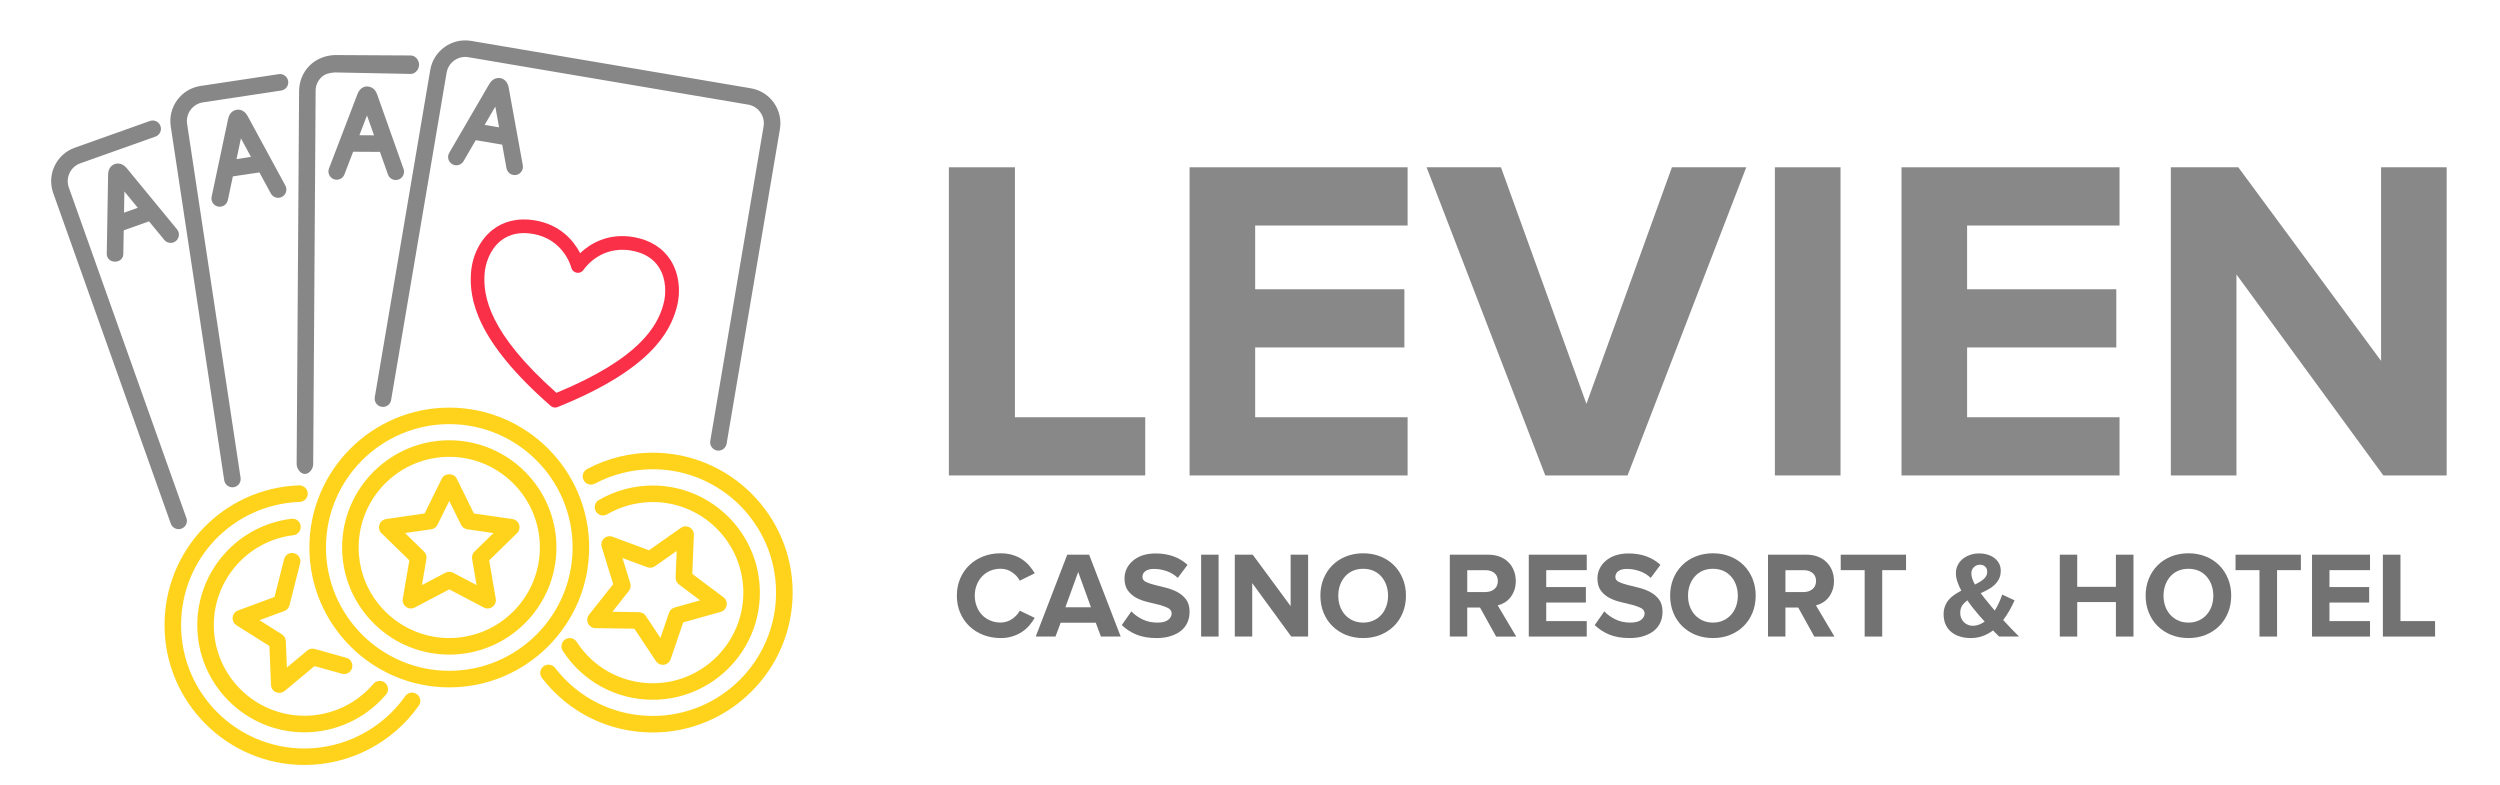
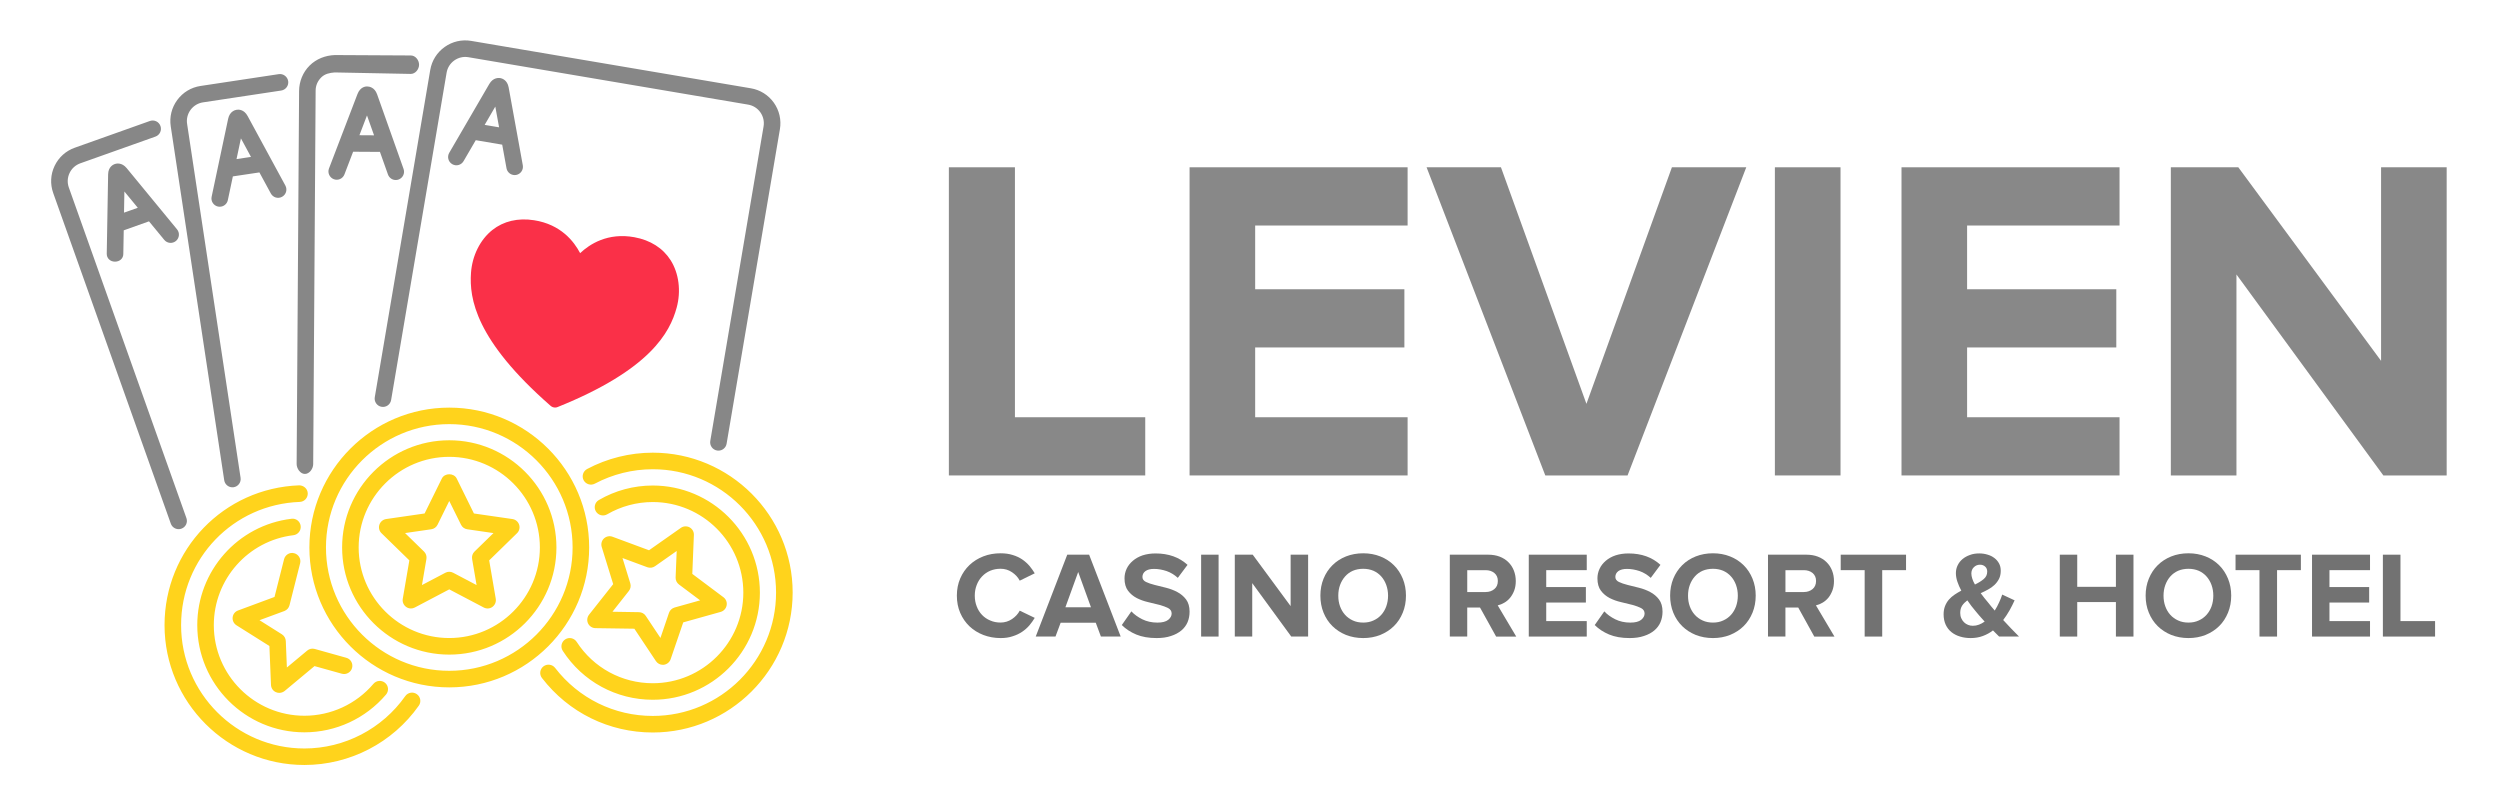
<svg xmlns="http://www.w3.org/2000/svg" version="1.1" id="Layer_1" x="0px" y="0px" width="134.5px" height="42.182px" viewBox="0 1.182 134.5 42.182" enable-background="new 0 1.182 134.5 42.182" xml:space="preserve">
  <g>
    <g>
      <g>
-         <g>
-           <path fill="#FA3048" d="M29.865,23.108c-0.087,0-0.173-0.031-0.241-0.091c-4.045-3.536-4.382-5.779-4.284-7.159      c0.065-0.921,0.493-1.78,1.145-2.299c0.604-0.48,1.382-0.665,2.252-0.528c1.439,0.226,2.149,1.145,2.474,1.771      c0.512-0.485,1.487-1.118,2.917-0.858l0,0c0.864,0.158,1.54,0.587,1.954,1.241c0.444,0.705,0.565,1.657,0.323,2.546      c-0.362,1.335-1.42,3.342-6.403,5.349C29.958,23.1,29.911,23.108,29.865,23.108z M26.942,14.135      c-0.582,0.463-0.832,1.22-0.871,1.775c-0.086,1.205,0.226,3.174,3.865,6.406c4.498-1.854,5.443-3.609,5.759-4.775      c0.146-0.537,0.161-1.334-0.236-1.963c-0.303-0.481-0.797-0.789-1.463-0.91c-1.692-0.31-2.56,0.972-2.598,1.027      c-0.08,0.122-0.222,0.188-0.37,0.159c-0.143-0.024-0.258-0.13-0.292-0.272c-0.017-0.063-0.418-1.559-2.113-1.824      C28.014,13.663,27.429,13.747,26.942,14.135z" />
-         </g>
+         <path fill="#FA3048" d="M29.865,23.108c-0.087,0-0.173-0.031-0.241-0.091c-4.045-3.536-4.382-5.779-4.284-7.159     c0.065-0.921,0.493-1.78,1.145-2.299c0.604-0.48,1.382-0.665,2.252-0.528c1.439,0.226,2.149,1.145,2.474,1.771     c0.512-0.485,1.487-1.118,2.917-0.858l0,0c0.864,0.158,1.54,0.587,1.954,1.241c0.444,0.705,0.565,1.657,0.323,2.546     c-0.362,1.335-1.42,3.342-6.403,5.349C29.958,23.1,29.911,23.108,29.865,23.108z" />
      </g>
    </g>
+   </g>
+   <g>
+     <g>
+       <path fill="#878787" d="M9.61,29.651c-0.183,0-0.355-0.113-0.42-0.296L2.863,11.567c-0.17-0.48-0.146-0.998,0.074-1.458    C3.156,9.648,3.542,9.3,4.022,9.13l4.042-1.439c0.233-0.082,0.487,0.038,0.569,0.271c0.083,0.231-0.039,0.487-0.27,0.569    L4.321,9.968c-0.257,0.092-0.462,0.277-0.578,0.522c-0.117,0.246-0.131,0.523-0.04,0.779l6.327,17.788    c0.082,0.232-0.039,0.486-0.271,0.568C9.71,29.643,9.659,29.651,9.61,29.651z M12.502,27.399c-0.215,0-0.405-0.158-0.439-0.379    L9.186,7.98C9.11,7.475,9.234,6.972,9.537,6.561c0.303-0.41,0.748-0.679,1.252-0.754l4.208-0.636    c0.236-0.038,0.469,0.13,0.507,0.375c0.037,0.244-0.131,0.469-0.375,0.507l-4.208,0.636c-0.268,0.041-0.506,0.184-0.667,0.402    c-0.162,0.219-0.229,0.489-0.188,0.756l2.877,19.041c0.037,0.243-0.131,0.471-0.374,0.507    C12.547,27.398,12.525,27.399,12.502,27.399z M16.404,26.68c-0.001,0-0.002,0-0.003,0c-0.245,0-0.444-0.293-0.442-0.539    l0.132-20.065c0.003-0.51,0.205-1.01,0.568-1.369c0.363-0.359,0.844-0.543,1.354-0.563l4.091,0.022    c0.246,0.001,0.444,0.253,0.442,0.499c-0.001,0.245-0.2,0.494-0.446,0.494c-0.001,0-0.002,0-0.002,0l-4.091-0.08    c-0.272,0.02-0.529,0.075-0.723,0.266c-0.193,0.192-0.301,0.434-0.303,0.706L16.85,26.154    C16.848,26.399,16.649,26.68,16.404,26.68z M38.652,25.426c-0.024,0-0.049-0.004-0.075-0.006    c-0.242-0.041-0.405-0.271-0.364-0.516L41.08,7.984c0.045-0.268-0.016-0.539-0.173-0.76c-0.157-0.221-0.392-0.369-0.66-0.414    L25.201,4.26c-0.267-0.046-0.538,0.017-0.76,0.174c-0.221,0.158-0.369,0.392-0.414,0.661l-2.985,17.608    c-0.041,0.243-0.269,0.407-0.514,0.365c-0.242-0.04-0.407-0.271-0.365-0.515l2.984-17.607c0.086-0.503,0.362-0.942,0.778-1.238    c0.415-0.295,0.92-0.411,1.425-0.326l15.045,2.55c0.503,0.085,0.943,0.361,1.239,0.777c0.294,0.416,0.41,0.922,0.325,1.425    l-2.868,16.921C39.055,25.271,38.865,25.426,38.652,25.426z M9.525,13.521c0.156,0.189,0.129,0.47-0.061,0.627    c-0.19,0.156-0.471,0.13-0.627-0.061L8.016,13.09l-1.359,0.484l-0.023,1.277c-0.003,0.244-0.202,0.408-0.445,0.408    c-0.003,0-0.005,0-0.008,0c-0.246,0-0.442-0.179-0.438-0.424l0.074-4.272c0.007-0.41,0.279-0.528,0.362-0.558    c0.083-0.028,0.375-0.094,0.636,0.222L9.525,13.521z M6.692,11.484l-0.02,1.139l0.741-0.263L6.692,11.484z M15.354,11.167    c0.117,0.216,0.037,0.486-0.179,0.603c-0.215,0.119-0.486,0.04-0.604-0.179l-0.615-1.133l-1.428,0.214l-0.271,1.279    c-0.044,0.209-0.229,0.353-0.436,0.353c-0.03,0-0.062-0.002-0.092-0.009c-0.241-0.052-0.395-0.289-0.343-0.529l0.888-4.193    c0.085-0.401,0.376-0.474,0.464-0.486c0.089-0.016,0.387-0.026,0.583,0.335L15.354,11.167z M12.962,8.626l-0.237,1.115    l0.778-0.117L12.962,8.626z M21.712,10.273c0.083,0.231-0.04,0.487-0.271,0.569c-0.05,0.018-0.1,0.025-0.149,0.025    c-0.183,0-0.354-0.114-0.419-0.296l-0.432-1.217l-1.443-0.009l-0.467,1.22c-0.088,0.229-0.344,0.347-0.575,0.257    c-0.229-0.089-0.345-0.347-0.257-0.575l1.533-4.004c0.147-0.383,0.433-0.418,0.533-0.408c0.088,0.001,0.386,0.034,0.523,0.421    L21.712,10.273z M19.337,8.457l0.787,0.005l-0.38-1.07L19.337,8.457z M28.127,10.076c0.043,0.242-0.117,0.475-0.359,0.519    c-0.026,0.004-0.054,0.006-0.08,0.006c-0.21,0-0.398-0.151-0.438-0.366l-0.231-1.27l-1.423-0.241l-0.657,1.129    c-0.125,0.213-0.397,0.286-0.609,0.161c-0.213-0.124-0.285-0.396-0.162-0.609L26.324,5.7c0.207-0.355,0.507-0.33,0.591-0.318    c0.088,0.016,0.376,0.097,0.45,0.5L28.127,10.076z M26.075,7.901l0.776,0.131l-0.204-1.116L26.075,7.901z" />
+     </g>
+   </g>
+   <g>
    <g>
      <g>
-         <path fill="#878787" d="M9.61,29.651c-0.183,0-0.355-0.113-0.42-0.296L2.863,11.567c-0.17-0.48-0.146-0.998,0.074-1.458     C3.156,9.648,3.542,9.3,4.022,9.13l4.042-1.439c0.233-0.082,0.487,0.038,0.569,0.271c0.083,0.231-0.039,0.487-0.27,0.569     L4.321,9.968c-0.257,0.092-0.462,0.277-0.578,0.522c-0.117,0.246-0.131,0.523-0.04,0.779l6.327,17.788     c0.082,0.232-0.039,0.486-0.271,0.568C9.71,29.643,9.659,29.651,9.61,29.651z M12.502,27.399c-0.215,0-0.405-0.158-0.439-0.379     L9.186,7.98C9.11,7.475,9.234,6.972,9.537,6.561c0.303-0.41,0.748-0.679,1.252-0.754l4.208-0.636     c0.236-0.038,0.469,0.13,0.507,0.375c0.037,0.244-0.131,0.469-0.375,0.507l-4.208,0.636c-0.268,0.041-0.506,0.184-0.667,0.402     c-0.162,0.219-0.229,0.489-0.188,0.756l2.877,19.041c0.037,0.243-0.131,0.471-0.374,0.507     C12.547,27.398,12.525,27.399,12.502,27.399z M16.404,26.68c-0.001,0-0.002,0-0.003,0c-0.245,0-0.444-0.293-0.442-0.539     l0.132-20.065c0.003-0.51,0.205-1.01,0.568-1.369c0.363-0.359,0.844-0.543,1.354-0.563l4.091,0.022     c0.246,0.001,0.444,0.253,0.442,0.499c-0.001,0.245-0.2,0.494-0.446,0.494c-0.001,0-0.002,0-0.002,0l-4.091-0.08     c-0.272,0.02-0.529,0.075-0.723,0.266c-0.193,0.192-0.301,0.434-0.303,0.706L16.85,26.154     C16.848,26.399,16.649,26.68,16.404,26.68z M38.652,25.426c-0.024,0-0.049-0.004-0.075-0.006     c-0.242-0.041-0.405-0.271-0.364-0.516L41.08,7.984c0.045-0.268-0.016-0.539-0.173-0.76c-0.157-0.221-0.392-0.369-0.66-0.414     L25.201,4.26c-0.267-0.046-0.538,0.017-0.76,0.174c-0.221,0.158-0.369,0.392-0.414,0.661l-2.985,17.608     c-0.041,0.243-0.269,0.407-0.514,0.365c-0.242-0.04-0.407-0.271-0.365-0.515l2.984-17.607c0.086-0.503,0.362-0.942,0.778-1.238     c0.415-0.295,0.92-0.411,1.425-0.326l15.045,2.55c0.503,0.085,0.943,0.361,1.239,0.777c0.294,0.416,0.41,0.922,0.325,1.425     l-2.868,16.921C39.055,25.271,38.865,25.426,38.652,25.426z M9.525,13.521c0.156,0.189,0.129,0.47-0.061,0.627     c-0.19,0.156-0.471,0.13-0.627-0.061L8.016,13.09l-1.359,0.484l-0.023,1.277c-0.003,0.244-0.202,0.408-0.445,0.408     c-0.003,0-0.005,0-0.008,0c-0.246,0-0.442-0.179-0.438-0.424l0.074-4.272c0.007-0.41,0.279-0.528,0.362-0.558     c0.083-0.028,0.375-0.094,0.636,0.222L9.525,13.521z M6.692,11.484l-0.02,1.139l0.741-0.263L6.692,11.484z M15.354,11.167     c0.117,0.216,0.037,0.486-0.179,0.603c-0.215,0.119-0.486,0.04-0.604-0.179l-0.615-1.133l-1.428,0.214l-0.271,1.279     c-0.044,0.209-0.229,0.353-0.436,0.353c-0.03,0-0.062-0.002-0.092-0.009c-0.241-0.052-0.395-0.289-0.343-0.529l0.888-4.193     c0.085-0.401,0.376-0.474,0.464-0.486c0.089-0.016,0.387-0.026,0.583,0.335L15.354,11.167z M12.962,8.626l-0.237,1.115     l0.778-0.117L12.962,8.626z M21.712,10.273c0.083,0.231-0.04,0.487-0.271,0.569c-0.05,0.018-0.1,0.025-0.149,0.025     c-0.183,0-0.354-0.114-0.419-0.296l-0.432-1.217l-1.443-0.009l-0.467,1.22c-0.088,0.229-0.344,0.347-0.575,0.257     c-0.229-0.089-0.345-0.347-0.257-0.575l1.533-4.004c0.147-0.383,0.433-0.418,0.533-0.408c0.088,0.001,0.386,0.034,0.523,0.421     L21.712,10.273z M19.337,8.457l0.787,0.005l-0.38-1.07L19.337,8.457z M28.127,10.076c0.043,0.242-0.117,0.475-0.359,0.519     c-0.026,0.004-0.054,0.006-0.08,0.006c-0.21,0-0.398-0.151-0.438-0.366l-0.231-1.27l-1.423-0.241l-0.657,1.129     c-0.125,0.213-0.397,0.286-0.609,0.161c-0.213-0.124-0.285-0.396-0.162-0.609L26.324,5.7c0.207-0.355,0.507-0.33,0.591-0.318     c0.088,0.016,0.376,0.097,0.45,0.5L28.127,10.076z M26.075,7.901l0.776,0.131l-0.204-1.116L26.075,7.901z" />
-       </g>
-     </g>
-     <g>
-       <g>
-         <g>
-           <path fill="#FFD31C" d="M16.378,42.338c-4.15,0-7.526-3.375-7.526-7.524c0-4.065,3.183-7.371,7.245-7.521      c0.241,0.002,0.452,0.184,0.46,0.429c0.009,0.247-0.183,0.454-0.429,0.463c-3.58,0.132-6.385,3.043-6.385,6.629      c0,3.658,2.976,6.636,6.634,6.636c2.154,0,4.184-1.055,5.427-2.818c0.142-0.2,0.419-0.248,0.621-0.105      c0.201,0.141,0.25,0.421,0.107,0.62C21.124,41.145,18.822,42.338,16.378,42.338z M35.118,40.59      c-2.351,0-4.523-1.067-5.961-2.932c-0.151-0.195-0.114-0.475,0.081-0.625c0.194-0.148,0.475-0.113,0.625,0.08      c1.269,1.643,3.184,2.586,5.256,2.586c3.657,0,6.633-2.978,6.633-6.636s-2.976-6.636-6.633-6.636      c-1.087,0-2.165,0.27-3.116,0.775c-0.218,0.117-0.486,0.032-0.603-0.183c-0.115-0.216-0.033-0.485,0.185-0.604      c1.079-0.574,2.3-0.879,3.535-0.879c4.148,0,7.525,3.375,7.525,7.525C42.643,37.213,39.266,40.59,35.118,40.59z M16.378,40.581      c-3.18,0-5.765-2.586-5.765-5.767c0-2.915,2.179-5.374,5.068-5.722c0.246-0.037,0.466,0.144,0.495,0.387      c0.03,0.246-0.145,0.467-0.389,0.497c-2.441,0.293-4.284,2.374-4.284,4.838c0,2.688,2.187,4.875,4.875,4.875      c1.43,0,2.785-0.626,3.713-1.717c0.159-0.188,0.439-0.21,0.628-0.052c0.188,0.16,0.209,0.44,0.05,0.629      C19.671,39.838,18.07,40.581,16.378,40.581z M35.118,38.829c-1.963,0-3.773-0.982-4.841-2.631      c-0.134-0.207-0.076-0.482,0.131-0.617c0.206-0.135,0.483-0.074,0.617,0.133c0.903,1.395,2.434,2.226,4.093,2.226      c2.687,0,4.873-2.188,4.873-4.873c0-2.688-2.187-4.875-4.873-4.875c-0.864,0-1.711,0.229-2.452,0.66      c-0.212,0.125-0.486,0.053-0.61-0.161c-0.123-0.211-0.052-0.484,0.162-0.607c0.877-0.512,1.879-0.781,2.9-0.781      c3.179,0,5.764,2.587,5.764,5.766C40.881,36.243,38.296,38.829,35.118,38.829z M15.025,38.459c-0.061,0-0.124-0.013-0.181-0.039      c-0.156-0.066-0.257-0.217-0.265-0.389l-0.085-2.094l-1.773-1.116c-0.143-0.091-0.223-0.254-0.205-0.424      c0.018-0.169,0.129-0.312,0.288-0.37l1.965-0.729l0.514-2.031c0.061-0.238,0.305-0.387,0.542-0.322      c0.238,0.059,0.382,0.303,0.322,0.541l-0.572,2.258c-0.036,0.144-0.139,0.258-0.276,0.311l-1.338,0.494l1.207,0.76      c0.124,0.08,0.202,0.214,0.208,0.361l0.058,1.424l1.097-0.913c0.112-0.095,0.264-0.124,0.405-0.085l1.696,0.475      c0.237,0.064,0.375,0.313,0.309,0.549c-0.065,0.236-0.314,0.375-0.548,0.309l-1.472-0.411l-1.61,1.341      C15.229,38.422,15.128,38.459,15.025,38.459z M24.17,38.163c-4.149,0-7.525-3.377-7.525-7.527c0-4.148,3.376-7.524,7.525-7.524      c4.151,0,7.527,3.376,7.527,7.524C31.697,34.786,28.321,38.163,24.17,38.163z M24.17,24c-3.657,0-6.633,2.978-6.633,6.635      c0,3.658,2.976,6.636,6.633,6.636c3.659,0,6.636-2.978,6.636-6.636S27.829,24,24.17,24z M35.661,36.95      c-0.148,0-0.287-0.074-0.371-0.199l-1.161-1.744l-2.097-0.031c-0.167-0.002-0.322-0.102-0.395-0.254      c-0.072-0.153-0.052-0.334,0.053-0.469l1.3-1.644l-0.618-2.002c-0.049-0.162-0.003-0.339,0.119-0.455      c0.124-0.116,0.302-0.153,0.461-0.094l1.965,0.728l1.714-1.205c0.14-0.099,0.321-0.107,0.469-0.027      c0.149,0.082,0.238,0.24,0.231,0.41l-0.085,2.094l1.677,1.256c0.136,0.104,0.203,0.271,0.17,0.438      c-0.031,0.168-0.155,0.303-0.317,0.349l-2.018,0.565l-0.678,1.982c-0.055,0.161-0.196,0.275-0.365,0.299      C35.699,36.946,35.681,36.95,35.661,36.95z M32.95,34.094l1.428,0.023c0.146,0.004,0.283,0.075,0.363,0.198l0.791,1.188      l0.46-1.352c0.047-0.138,0.16-0.244,0.302-0.285l1.374-0.385l-1.141-0.855c-0.117-0.088-0.184-0.229-0.179-0.375l0.058-1.426      l-1.167,0.82c-0.12,0.084-0.273,0.105-0.411,0.055l-1.338-0.496l0.42,1.362c0.043,0.142,0.015,0.293-0.076,0.408L32.95,34.094z       M24.17,36.4c-3.178,0-5.764-2.586-5.764-5.765c0-3.18,2.586-5.766,5.764-5.766c3.18,0,5.766,2.586,5.766,5.766      C29.936,33.814,27.35,36.4,24.17,36.4z M24.17,25.76c-2.687,0-4.874,2.188-4.874,4.875c0,2.687,2.187,4.873,4.874,4.873      c2.689,0,4.875-2.188,4.875-4.873C29.044,27.948,26.859,25.76,24.17,25.76z M22.109,33.918c-0.092,0-0.185-0.028-0.262-0.086      c-0.138-0.1-0.207-0.268-0.178-0.436l0.354-2.066l-1.5-1.463c-0.121-0.117-0.165-0.293-0.112-0.455      c0.052-0.16,0.192-0.279,0.36-0.305l2.073-0.3l0.927-1.88c0.151-0.307,0.649-0.307,0.8,0l0.926,1.88l2.074,0.3      c0.168,0.025,0.307,0.145,0.359,0.305c0.052,0.162,0.008,0.338-0.113,0.455l-1.499,1.463l0.354,2.066      c0.028,0.168-0.041,0.336-0.179,0.436c-0.136,0.102-0.318,0.113-0.468,0.033L24.17,32.89l-1.854,0.976      C22.251,33.902,22.18,33.918,22.109,33.918z M24.17,31.943c0.071,0,0.143,0.017,0.208,0.052l1.262,0.664l-0.241-1.406      c-0.023-0.144,0.023-0.293,0.128-0.395l1.022-0.996l-1.411-0.205c-0.145-0.021-0.271-0.111-0.335-0.244l-0.633-1.279      l-0.63,1.279c-0.065,0.133-0.191,0.223-0.335,0.243l-1.413,0.205l1.022,0.996c0.105,0.103,0.152,0.251,0.128,0.394l-0.241,1.408      l1.262-0.664C24.027,31.959,24.099,31.943,24.17,31.943z M23.14,29.315h0.006H23.14z" />
-         </g>
+         <path fill="#FFD31C" d="M16.378,42.338c-4.15,0-7.526-3.375-7.526-7.524c0-4.065,3.183-7.371,7.245-7.521     c0.241,0.002,0.452,0.184,0.46,0.429c0.009,0.247-0.183,0.454-0.429,0.463c-3.58,0.132-6.385,3.043-6.385,6.629     c0,3.658,2.976,6.636,6.634,6.636c2.154,0,4.184-1.055,5.427-2.818c0.142-0.2,0.419-0.248,0.621-0.105     c0.201,0.141,0.25,0.421,0.107,0.62C21.124,41.145,18.822,42.338,16.378,42.338z M35.118,40.59c-2.351,0-4.523-1.067-5.961-2.932     c-0.151-0.195-0.114-0.475,0.081-0.625c0.194-0.148,0.475-0.113,0.625,0.08c1.269,1.643,3.184,2.586,5.256,2.586     c3.657,0,6.633-2.978,6.633-6.636s-2.976-6.636-6.633-6.636c-1.087,0-2.165,0.27-3.116,0.775     c-0.218,0.117-0.486,0.032-0.603-0.183c-0.115-0.216-0.033-0.485,0.185-0.604c1.079-0.574,2.3-0.879,3.535-0.879     c4.148,0,7.525,3.375,7.525,7.525C42.643,37.213,39.266,40.59,35.118,40.59z M16.378,40.581c-3.18,0-5.765-2.586-5.765-5.767     c0-2.915,2.179-5.374,5.068-5.722c0.246-0.037,0.466,0.144,0.495,0.387c0.03,0.246-0.145,0.467-0.389,0.497     c-2.441,0.293-4.284,2.374-4.284,4.838c0,2.688,2.187,4.875,4.875,4.875c1.43,0,2.785-0.626,3.713-1.717     c0.159-0.188,0.439-0.21,0.628-0.052c0.188,0.16,0.209,0.44,0.05,0.629C19.671,39.838,18.07,40.581,16.378,40.581z      M35.118,38.829c-1.963,0-3.773-0.982-4.841-2.631c-0.134-0.207-0.076-0.482,0.131-0.617c0.206-0.135,0.483-0.074,0.617,0.133     c0.903,1.395,2.434,2.226,4.093,2.226c2.687,0,4.873-2.188,4.873-4.873c0-2.688-2.187-4.875-4.873-4.875     c-0.864,0-1.711,0.229-2.452,0.66c-0.212,0.125-0.486,0.053-0.61-0.161c-0.123-0.211-0.052-0.484,0.162-0.607     c0.877-0.512,1.879-0.781,2.9-0.781c3.179,0,5.764,2.587,5.764,5.766C40.881,36.243,38.296,38.829,35.118,38.829z M15.025,38.459     c-0.061,0-0.124-0.013-0.181-0.039c-0.156-0.066-0.257-0.217-0.265-0.389l-0.085-2.094l-1.773-1.116     c-0.143-0.091-0.223-0.254-0.205-0.424c0.018-0.169,0.129-0.312,0.288-0.37l1.965-0.729l0.514-2.031     c0.061-0.238,0.305-0.387,0.542-0.322c0.238,0.059,0.382,0.303,0.322,0.541l-0.572,2.258c-0.036,0.144-0.139,0.258-0.276,0.311     l-1.338,0.494l1.207,0.76c0.124,0.08,0.202,0.214,0.208,0.361l0.058,1.424l1.097-0.913c0.112-0.095,0.264-0.124,0.405-0.085     l1.696,0.475c0.237,0.064,0.375,0.313,0.309,0.549c-0.065,0.236-0.314,0.375-0.548,0.309l-1.472-0.411l-1.61,1.341     C15.229,38.422,15.128,38.459,15.025,38.459z M24.17,38.163c-4.149,0-7.525-3.377-7.525-7.527c0-4.148,3.376-7.524,7.525-7.524     c4.151,0,7.527,3.376,7.527,7.524C31.697,34.786,28.321,38.163,24.17,38.163z M24.17,24c-3.657,0-6.633,2.978-6.633,6.635     c0,3.658,2.976,6.636,6.633,6.636c3.659,0,6.636-2.978,6.636-6.636S27.829,24,24.17,24z M35.661,36.95     c-0.148,0-0.287-0.074-0.371-0.199l-1.161-1.744l-2.097-0.031c-0.167-0.002-0.322-0.102-0.395-0.254     c-0.072-0.153-0.052-0.334,0.053-0.469l1.3-1.644l-0.618-2.002c-0.049-0.162-0.003-0.339,0.119-0.455     c0.124-0.116,0.302-0.153,0.461-0.094l1.965,0.728l1.714-1.205c0.14-0.099,0.321-0.107,0.469-0.027     c0.149,0.082,0.238,0.24,0.231,0.41l-0.085,2.094l1.677,1.256c0.136,0.104,0.203,0.271,0.17,0.438     c-0.031,0.168-0.155,0.303-0.317,0.349l-2.018,0.565l-0.678,1.982c-0.055,0.161-0.196,0.275-0.365,0.299     C35.699,36.946,35.681,36.95,35.661,36.95z M32.95,34.094l1.428,0.023c0.146,0.004,0.283,0.075,0.363,0.198l0.791,1.188     l0.46-1.352c0.047-0.138,0.16-0.244,0.302-0.285l1.374-0.385l-1.141-0.855c-0.117-0.088-0.184-0.229-0.179-0.375l0.058-1.426     l-1.167,0.82c-0.12,0.084-0.273,0.105-0.411,0.055l-1.338-0.496l0.42,1.362c0.043,0.142,0.015,0.293-0.076,0.408L32.95,34.094z      M24.17,36.4c-3.178,0-5.764-2.586-5.764-5.765c0-3.18,2.586-5.766,5.764-5.766c3.18,0,5.766,2.586,5.766,5.766     C29.936,33.814,27.35,36.4,24.17,36.4z M24.17,25.76c-2.687,0-4.874,2.188-4.874,4.875c0,2.687,2.187,4.873,4.874,4.873     c2.689,0,4.875-2.188,4.875-4.873C29.044,27.948,26.859,25.76,24.17,25.76z M22.109,33.918c-0.092,0-0.185-0.028-0.262-0.086     c-0.138-0.1-0.207-0.268-0.178-0.436l0.354-2.066l-1.5-1.463c-0.121-0.117-0.165-0.293-0.112-0.455     c0.052-0.16,0.192-0.279,0.36-0.305l2.073-0.3l0.927-1.88c0.151-0.307,0.649-0.307,0.8,0l0.926,1.88l2.074,0.3     c0.168,0.025,0.307,0.145,0.359,0.305c0.052,0.162,0.008,0.338-0.113,0.455l-1.499,1.463l0.354,2.066     c0.028,0.168-0.041,0.336-0.179,0.436c-0.136,0.102-0.318,0.113-0.468,0.033L24.17,32.89l-1.854,0.976     C22.251,33.902,22.18,33.918,22.109,33.918z M24.17,31.943c0.071,0,0.143,0.017,0.208,0.052l1.262,0.664l-0.241-1.406     c-0.023-0.144,0.023-0.293,0.128-0.395l1.022-0.996l-1.411-0.205c-0.145-0.021-0.271-0.111-0.335-0.244l-0.633-1.279l-0.63,1.279     c-0.065,0.133-0.191,0.223-0.335,0.243l-1.413,0.205l1.022,0.996c0.105,0.103,0.152,0.251,0.128,0.394l-0.241,1.408l1.262-0.664     C24.027,31.959,24.099,31.943,24.17,31.943z M23.14,29.315h0.006H23.14z" />
      </g>
    </g>
  </g>
  <g>
    <g enable-background="new    ">
      <path fill="#888888" d="M51.049,26.761V10.182h3.554V23.63h7.011v3.131H51.049z" />
      <path fill="#888888" d="M63.999,26.761V10.182h11.73v3.133h-8.201v3.429h8.028v3.131h-8.028v3.755h8.201v3.131H63.999z" />
      <path fill="#888888" d="M83.137,26.761L76.75,10.182h4.001l4.599,12.727l4.599-12.727h4l-6.386,16.579H83.137z" />
      <path fill="#888888" d="M95.489,26.761V10.182h3.531v16.579H95.489z" />
      <path fill="#888888" d="M102.301,26.761V10.182h11.73v3.133h-8.201v3.429h8.027v3.131h-8.027v3.755h8.201v3.131H102.301z" />
      <path fill="#888888" d="M128.224,26.761l-7.903-10.813v10.813h-3.53V10.182h3.63l7.681,10.414V10.182h3.529v16.579H128.224z" />
    </g>
    <g enable-background="new    ">
      <path fill="#727272" d="M53.831,35.51c-0.33,0-0.639-0.058-0.925-0.166c-0.287-0.111-0.535-0.266-0.746-0.465    c-0.212-0.202-0.378-0.441-0.499-0.721c-0.121-0.28-0.182-0.59-0.182-0.931c0-0.337,0.061-0.647,0.182-0.927    c0.121-0.28,0.287-0.519,0.499-0.721c0.211-0.199,0.459-0.354,0.746-0.466c0.286-0.111,0.595-0.164,0.925-0.164    c0.242,0,0.458,0.03,0.65,0.091c0.192,0.057,0.362,0.138,0.513,0.238c0.149,0.102,0.279,0.22,0.391,0.348    c0.107,0.131,0.203,0.263,0.284,0.4l-0.807,0.396c-0.093-0.18-0.232-0.331-0.418-0.456c-0.184-0.124-0.388-0.185-0.613-0.185    c-0.203,0-0.388,0.037-0.558,0.107c-0.171,0.074-0.317,0.176-0.44,0.307c-0.122,0.128-0.219,0.283-0.286,0.459    c-0.069,0.175-0.104,0.367-0.104,0.572c0,0.209,0.034,0.401,0.104,0.579c0.067,0.18,0.164,0.331,0.286,0.459    c0.123,0.129,0.27,0.229,0.44,0.3c0.17,0.075,0.354,0.111,0.558,0.111c0.226,0,0.43-0.064,0.613-0.186    c0.186-0.125,0.325-0.276,0.418-0.454l0.807,0.388c-0.081,0.138-0.177,0.269-0.284,0.4c-0.111,0.129-0.241,0.246-0.391,0.347    c-0.15,0.102-0.32,0.183-0.513,0.243C54.289,35.48,54.073,35.51,53.831,35.51z" />
      <path fill="#727272" d="M59.229,35.429l-0.277-0.745h-1.889l-0.278,0.745h-1.063l1.696-4.405h1.177l1.698,4.405H59.229z     M58.007,31.955l-0.688,1.897h1.375L58.007,31.955z" />
      <path fill="#727272" d="M62.229,35.51c-0.428,0-0.795-0.064-1.101-0.192s-0.563-0.297-0.775-0.509l0.515-0.735    c0.153,0.166,0.352,0.307,0.586,0.425c0.24,0.118,0.51,0.179,0.814,0.179c0.265,0,0.456-0.05,0.581-0.148    c0.123-0.102,0.186-0.212,0.186-0.34s-0.064-0.227-0.188-0.293c-0.125-0.064-0.283-0.121-0.468-0.172    c-0.189-0.048-0.392-0.099-0.612-0.149c-0.221-0.05-0.423-0.124-0.611-0.219c-0.188-0.098-0.344-0.229-0.469-0.394    c-0.125-0.165-0.188-0.388-0.188-0.664c0-0.186,0.039-0.357,0.115-0.52c0.077-0.161,0.188-0.303,0.332-0.425    c0.143-0.124,0.317-0.222,0.523-0.293c0.209-0.067,0.441-0.104,0.7-0.104c0.701,0,1.274,0.206,1.72,0.614l-0.523,0.7    c-0.182-0.165-0.384-0.29-0.608-0.367c-0.224-0.074-0.448-0.115-0.673-0.115c-0.198,0-0.354,0.041-0.46,0.118    c-0.108,0.081-0.162,0.186-0.162,0.316c0,0.115,0.063,0.206,0.188,0.267c0.129,0.061,0.283,0.115,0.473,0.162    c0.187,0.047,0.39,0.098,0.609,0.151c0.217,0.055,0.421,0.132,0.608,0.232c0.188,0.099,0.345,0.232,0.47,0.397    c0.126,0.17,0.188,0.389,0.188,0.661c0,0.202-0.036,0.392-0.108,0.563c-0.073,0.172-0.184,0.319-0.332,0.444    c-0.149,0.125-0.335,0.226-0.558,0.297C62.783,35.473,62.523,35.51,62.229,35.51z" />
      <path fill="#727272" d="M64.621,35.429v-4.405h0.939v4.405H64.621z" />
      <path fill="#727272" d="M69.47,35.429l-2.1-2.875v2.875h-0.938v-4.405h0.964l2.04,2.767v-2.767h0.941v4.405H69.47z" />
      <path fill="#727272" d="M73.342,35.51c-0.335,0-0.644-0.058-0.927-0.168c-0.279-0.115-0.523-0.271-0.728-0.473    c-0.206-0.202-0.366-0.444-0.48-0.725c-0.114-0.279-0.17-0.587-0.17-0.917s0.056-0.633,0.17-0.913    c0.114-0.279,0.274-0.522,0.48-0.725c0.204-0.203,0.448-0.36,0.728-0.472c0.283-0.111,0.592-0.168,0.927-0.168    c0.331,0,0.638,0.057,0.917,0.168c0.283,0.111,0.525,0.269,0.731,0.472c0.206,0.202,0.364,0.445,0.479,0.725    c0.115,0.28,0.172,0.583,0.172,0.913s-0.057,0.638-0.172,0.917c-0.114,0.28-0.272,0.522-0.479,0.725s-0.448,0.357-0.731,0.473    C73.979,35.453,73.673,35.51,73.342,35.51z M73.342,34.677c0.202,0,0.386-0.036,0.552-0.114c0.165-0.074,0.305-0.176,0.42-0.304    c0.113-0.127,0.204-0.279,0.267-0.454c0.063-0.176,0.097-0.368,0.097-0.577c0-0.205-0.034-0.397-0.097-0.572    c-0.063-0.176-0.153-0.331-0.267-0.459c-0.115-0.131-0.255-0.232-0.42-0.307c-0.166-0.07-0.35-0.107-0.552-0.107    c-0.208,0-0.394,0.037-0.56,0.107c-0.165,0.074-0.303,0.176-0.418,0.307c-0.113,0.128-0.204,0.283-0.269,0.459    c-0.064,0.175-0.095,0.367-0.095,0.572c0,0.209,0.03,0.401,0.095,0.577c0.064,0.175,0.155,0.327,0.269,0.454    c0.115,0.128,0.253,0.229,0.418,0.304C72.948,34.641,73.134,34.677,73.342,34.677z" />
      <path fill="#727272" d="M80.491,35.429l-0.867-1.563h-0.687v1.563H78v-4.405h2.061c0.23,0,0.436,0.034,0.619,0.104    c0.183,0.07,0.339,0.168,0.468,0.297c0.131,0.128,0.229,0.279,0.297,0.451c0.069,0.176,0.104,0.364,0.104,0.566    c0,0.195-0.029,0.364-0.086,0.516c-0.058,0.148-0.132,0.279-0.222,0.388c-0.089,0.107-0.193,0.196-0.312,0.263    c-0.114,0.067-0.232,0.115-0.352,0.142l0.997,1.679H80.491z M79.928,33.033c0.186,0,0.341-0.054,0.467-0.158    c0.127-0.104,0.189-0.249,0.189-0.438c0-0.182-0.063-0.323-0.189-0.428c-0.126-0.102-0.281-0.152-0.467-0.152h-0.99v1.177H79.928z    " />
      <path fill="#727272" d="M82.248,35.429v-4.405h3.119v0.832h-2.18v0.91h2.133v0.833h-2.133v0.998h2.18v0.832H82.248z" />
      <path fill="#727272" d="M87.674,35.51c-0.429,0-0.796-0.064-1.103-0.192c-0.306-0.128-0.563-0.297-0.775-0.509l0.516-0.735    c0.153,0.166,0.351,0.307,0.587,0.425c0.238,0.118,0.509,0.179,0.813,0.179c0.265,0,0.457-0.05,0.582-0.148    c0.122-0.102,0.185-0.212,0.185-0.34s-0.063-0.227-0.188-0.293c-0.125-0.064-0.283-0.121-0.469-0.172    c-0.188-0.048-0.392-0.099-0.611-0.149c-0.221-0.05-0.423-0.124-0.612-0.219c-0.187-0.098-0.344-0.229-0.469-0.394    c-0.124-0.165-0.188-0.388-0.188-0.664c0-0.186,0.039-0.357,0.117-0.52c0.075-0.161,0.187-0.303,0.33-0.425    c0.143-0.124,0.318-0.222,0.524-0.293c0.208-0.067,0.44-0.104,0.701-0.104c0.7,0,1.273,0.206,1.718,0.614l-0.521,0.7    c-0.183-0.165-0.385-0.29-0.608-0.367c-0.225-0.074-0.45-0.115-0.675-0.115c-0.197,0-0.352,0.041-0.46,0.118    c-0.107,0.081-0.162,0.186-0.162,0.316c0,0.115,0.064,0.206,0.189,0.267c0.128,0.061,0.283,0.115,0.472,0.162    c0.188,0.047,0.392,0.098,0.609,0.151c0.218,0.055,0.422,0.132,0.608,0.232c0.188,0.099,0.346,0.232,0.471,0.397    c0.127,0.17,0.189,0.389,0.189,0.661c0,0.202-0.038,0.392-0.11,0.563c-0.073,0.172-0.184,0.319-0.332,0.444    c-0.147,0.125-0.333,0.226-0.556,0.297C88.226,35.473,87.967,35.51,87.674,35.51z" />
      <path fill="#727272" d="M92.159,35.51c-0.336,0-0.644-0.058-0.927-0.168c-0.28-0.115-0.524-0.271-0.729-0.473    c-0.205-0.202-0.365-0.444-0.48-0.725c-0.113-0.279-0.17-0.587-0.17-0.917s0.057-0.633,0.17-0.913    c0.115-0.279,0.275-0.522,0.48-0.725c0.204-0.203,0.448-0.36,0.729-0.472c0.283-0.111,0.591-0.168,0.927-0.168    c0.33,0,0.638,0.057,0.917,0.168c0.282,0.111,0.525,0.269,0.73,0.472c0.206,0.202,0.364,0.445,0.479,0.725    c0.114,0.28,0.172,0.583,0.172,0.913s-0.058,0.638-0.172,0.917c-0.115,0.28-0.273,0.522-0.479,0.725    c-0.205,0.202-0.448,0.357-0.73,0.473C92.797,35.453,92.489,35.51,92.159,35.51z M92.159,34.677c0.202,0,0.386-0.036,0.551-0.114    c0.166-0.074,0.305-0.176,0.42-0.304c0.115-0.127,0.204-0.279,0.269-0.454c0.062-0.176,0.096-0.368,0.096-0.577    c0-0.205-0.034-0.397-0.096-0.572c-0.064-0.176-0.153-0.331-0.269-0.459c-0.115-0.131-0.254-0.232-0.42-0.307    c-0.165-0.07-0.349-0.107-0.551-0.107c-0.209,0-0.395,0.037-0.56,0.107c-0.165,0.074-0.304,0.176-0.418,0.307    c-0.114,0.128-0.205,0.283-0.27,0.459c-0.064,0.175-0.095,0.367-0.095,0.572c0,0.209,0.03,0.401,0.095,0.577    c0.064,0.175,0.155,0.327,0.27,0.454c0.114,0.128,0.253,0.229,0.418,0.304C91.765,34.641,91.95,34.677,92.159,34.677z" />
      <path fill="#727272" d="M97.608,35.429l-0.864-1.563h-0.688v1.563h-0.938v-4.405h2.063c0.229,0,0.436,0.034,0.617,0.104    c0.183,0.07,0.34,0.168,0.469,0.297c0.132,0.128,0.229,0.279,0.298,0.451c0.069,0.176,0.103,0.364,0.103,0.566    c0,0.195-0.03,0.364-0.087,0.516c-0.058,0.148-0.13,0.279-0.22,0.388c-0.091,0.107-0.194,0.196-0.312,0.263    c-0.116,0.067-0.234,0.115-0.352,0.142l0.997,1.679H97.608z M97.048,33.033c0.186,0,0.341-0.054,0.468-0.158    c0.123-0.104,0.188-0.249,0.188-0.438c0-0.182-0.064-0.323-0.188-0.428c-0.127-0.102-0.282-0.152-0.468-0.152h-0.991v1.177H97.048    z" />
      <path fill="#727272" d="M100.319,35.429v-3.573H99.03v-0.832h3.515v0.832h-1.282v3.573H100.319z" />
      <path fill="#727272" d="M107.552,35.429c-0.091-0.087-0.202-0.198-0.33-0.331c-0.165,0.129-0.35,0.229-0.546,0.301    c-0.199,0.074-0.418,0.111-0.656,0.111c-0.202,0-0.392-0.027-0.567-0.081c-0.176-0.051-0.331-0.132-0.462-0.236    c-0.134-0.107-0.236-0.238-0.312-0.4c-0.074-0.162-0.113-0.348-0.113-0.56c0-0.165,0.026-0.313,0.077-0.445    c0.051-0.128,0.12-0.245,0.208-0.347c0.089-0.102,0.19-0.189,0.305-0.267c0.115-0.078,0.236-0.148,0.362-0.216    c-0.088-0.161-0.158-0.323-0.211-0.482c-0.054-0.158-0.08-0.313-0.08-0.461c0-0.151,0.032-0.29,0.094-0.418s0.148-0.24,0.26-0.334    c0.112-0.095,0.246-0.169,0.397-0.222c0.151-0.059,0.32-0.085,0.506-0.085c0.153,0,0.3,0.021,0.441,0.064    c0.142,0.04,0.265,0.101,0.371,0.182c0.104,0.077,0.188,0.175,0.251,0.29c0.063,0.114,0.093,0.246,0.093,0.397    c0,0.165-0.03,0.311-0.093,0.435c-0.063,0.121-0.144,0.232-0.244,0.327c-0.102,0.095-0.216,0.179-0.344,0.246    c-0.129,0.07-0.26,0.138-0.397,0.198c0.066,0.089,0.131,0.176,0.195,0.257c0.063,0.08,0.124,0.155,0.182,0.22    c0.124,0.157,0.249,0.313,0.378,0.458c0.091-0.146,0.172-0.294,0.238-0.445c0.069-0.148,0.124-0.286,0.164-0.415l0.667,0.311    c-0.079,0.175-0.17,0.354-0.271,0.536c-0.101,0.178-0.216,0.354-0.343,0.522c0.131,0.145,0.269,0.29,0.409,0.438    c0.142,0.148,0.288,0.301,0.443,0.452H107.552z M106.14,34.849c0.114,0,0.224-0.02,0.33-0.061c0.104-0.04,0.206-0.095,0.304-0.165    c-0.102-0.111-0.196-0.216-0.28-0.313c-0.087-0.098-0.154-0.182-0.209-0.249c-0.074-0.088-0.149-0.179-0.226-0.28    c-0.074-0.098-0.146-0.198-0.216-0.3c-0.114,0.084-0.209,0.179-0.279,0.283c-0.069,0.107-0.104,0.236-0.104,0.391    c0,0.104,0.018,0.202,0.056,0.287c0.038,0.087,0.087,0.158,0.149,0.219c0.061,0.062,0.132,0.104,0.215,0.139    C105.959,34.833,106.047,34.849,106.14,34.849z M106.059,32.036c0,0.087,0.018,0.182,0.051,0.282    c0.033,0.102,0.08,0.206,0.142,0.311c0.186-0.088,0.342-0.186,0.468-0.29c0.129-0.107,0.192-0.239,0.192-0.404    c0-0.114-0.037-0.206-0.111-0.27c-0.073-0.067-0.168-0.102-0.277-0.102c-0.127,0-0.238,0.044-0.327,0.132    C106.106,31.779,106.059,31.894,106.059,32.036z" />
      <path fill="#727272" d="M113.836,35.429v-1.856h-2.081v1.856h-0.938v-4.405h0.938v1.729h2.081v-1.729h0.945v4.405H113.836z" />
      <path fill="#727272" d="M117.74,35.51c-0.333,0-0.644-0.058-0.925-0.168c-0.281-0.115-0.524-0.271-0.729-0.473    c-0.206-0.202-0.364-0.444-0.479-0.725c-0.115-0.279-0.172-0.587-0.172-0.917s0.057-0.633,0.172-0.913    c0.114-0.279,0.272-0.522,0.479-0.725c0.205-0.203,0.448-0.36,0.729-0.472s0.592-0.168,0.925-0.168    c0.331,0,0.638,0.057,0.919,0.168s0.525,0.269,0.729,0.472c0.206,0.202,0.363,0.445,0.479,0.725    c0.115,0.28,0.172,0.583,0.172,0.913s-0.057,0.638-0.172,0.917c-0.115,0.28-0.272,0.522-0.479,0.725    c-0.204,0.202-0.448,0.357-0.729,0.473C118.378,35.453,118.071,35.51,117.74,35.51z M117.74,34.677    c0.202,0,0.388-0.036,0.553-0.114c0.166-0.074,0.304-0.176,0.419-0.304c0.113-0.127,0.204-0.279,0.269-0.454    c0.063-0.176,0.095-0.368,0.095-0.577c0-0.205-0.032-0.397-0.095-0.572c-0.064-0.176-0.155-0.331-0.269-0.459    c-0.115-0.131-0.253-0.232-0.419-0.307c-0.165-0.07-0.351-0.107-0.553-0.107c-0.207,0-0.393,0.037-0.558,0.107    c-0.165,0.074-0.305,0.176-0.42,0.307c-0.114,0.128-0.204,0.283-0.268,0.459c-0.064,0.175-0.096,0.367-0.096,0.572    c0,0.209,0.031,0.401,0.096,0.577c0.063,0.175,0.153,0.327,0.268,0.454c0.115,0.128,0.255,0.229,0.42,0.304    C117.348,34.641,117.533,34.677,117.74,34.677z" />
      <path fill="#727272" d="M121.56,35.429v-3.573h-1.288v-0.832h3.515v0.832h-1.281v3.573H121.56z" />
      <path fill="#727272" d="M124.387,35.429v-4.405h3.12v0.832h-2.182v0.91h2.136v0.833h-2.136v0.998h2.182v0.832H124.387z" />
      <path fill="#727272" d="M128.199,35.429v-4.405h0.946v3.573h1.862v0.832H128.199z" />
    </g>
  </g>
</svg>
